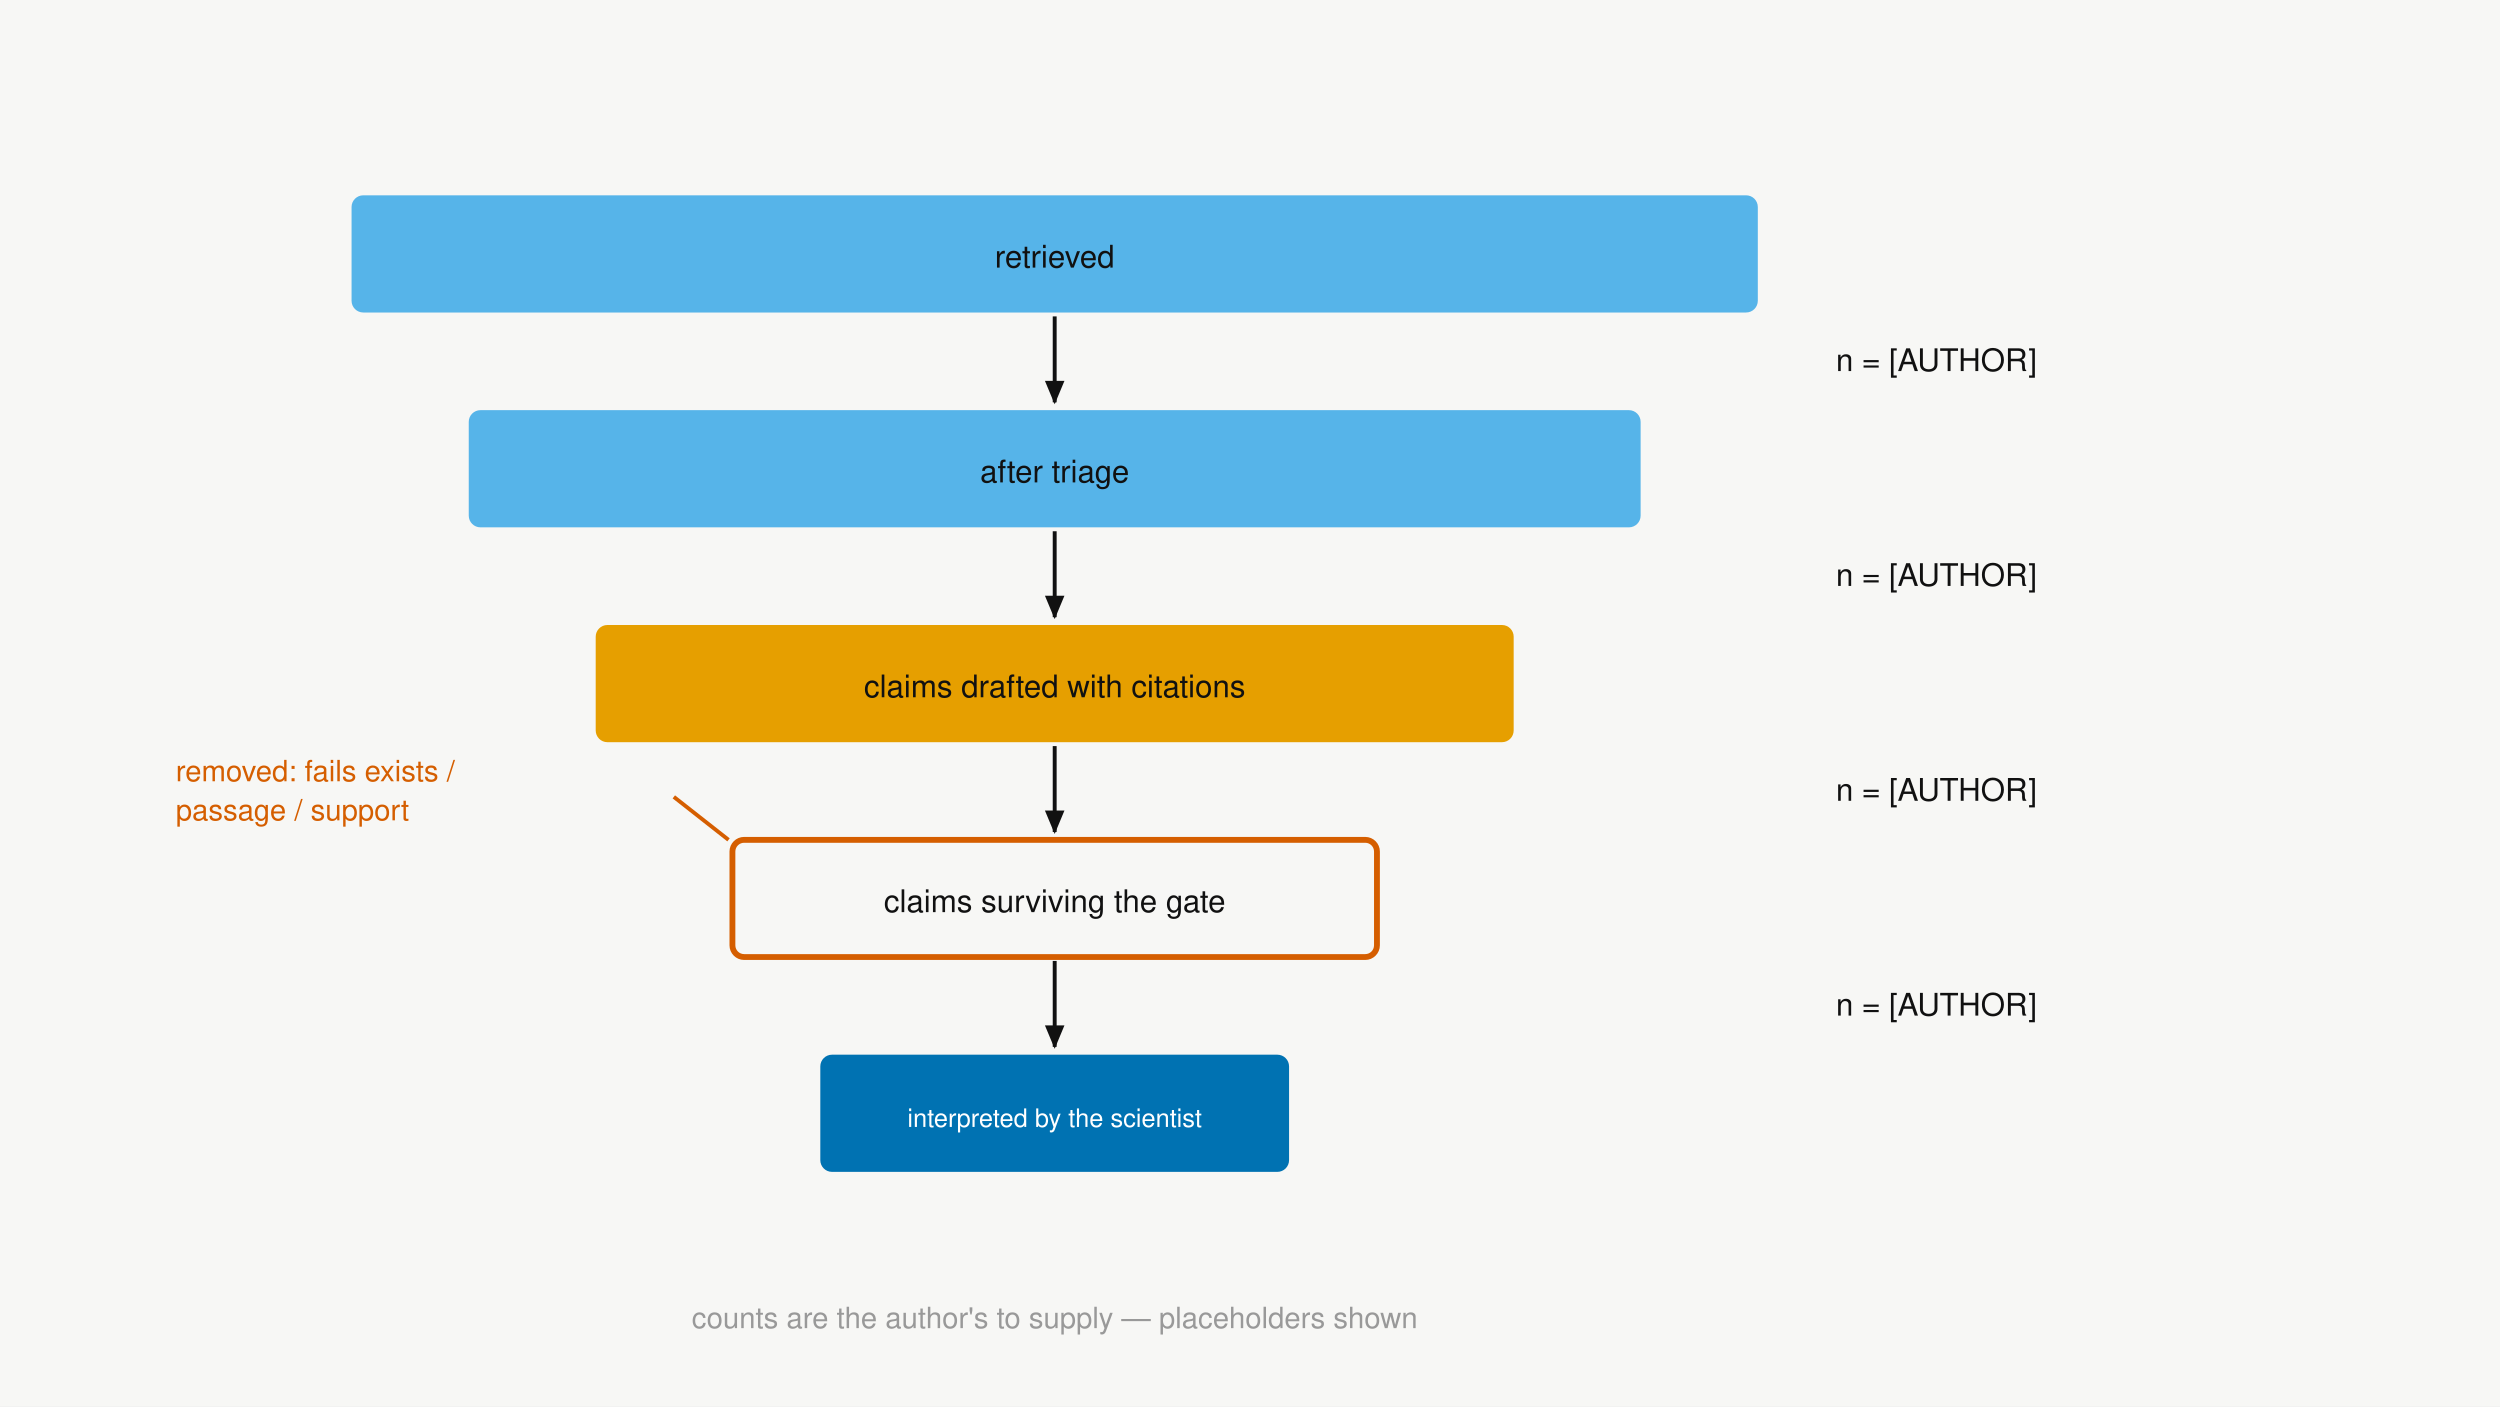
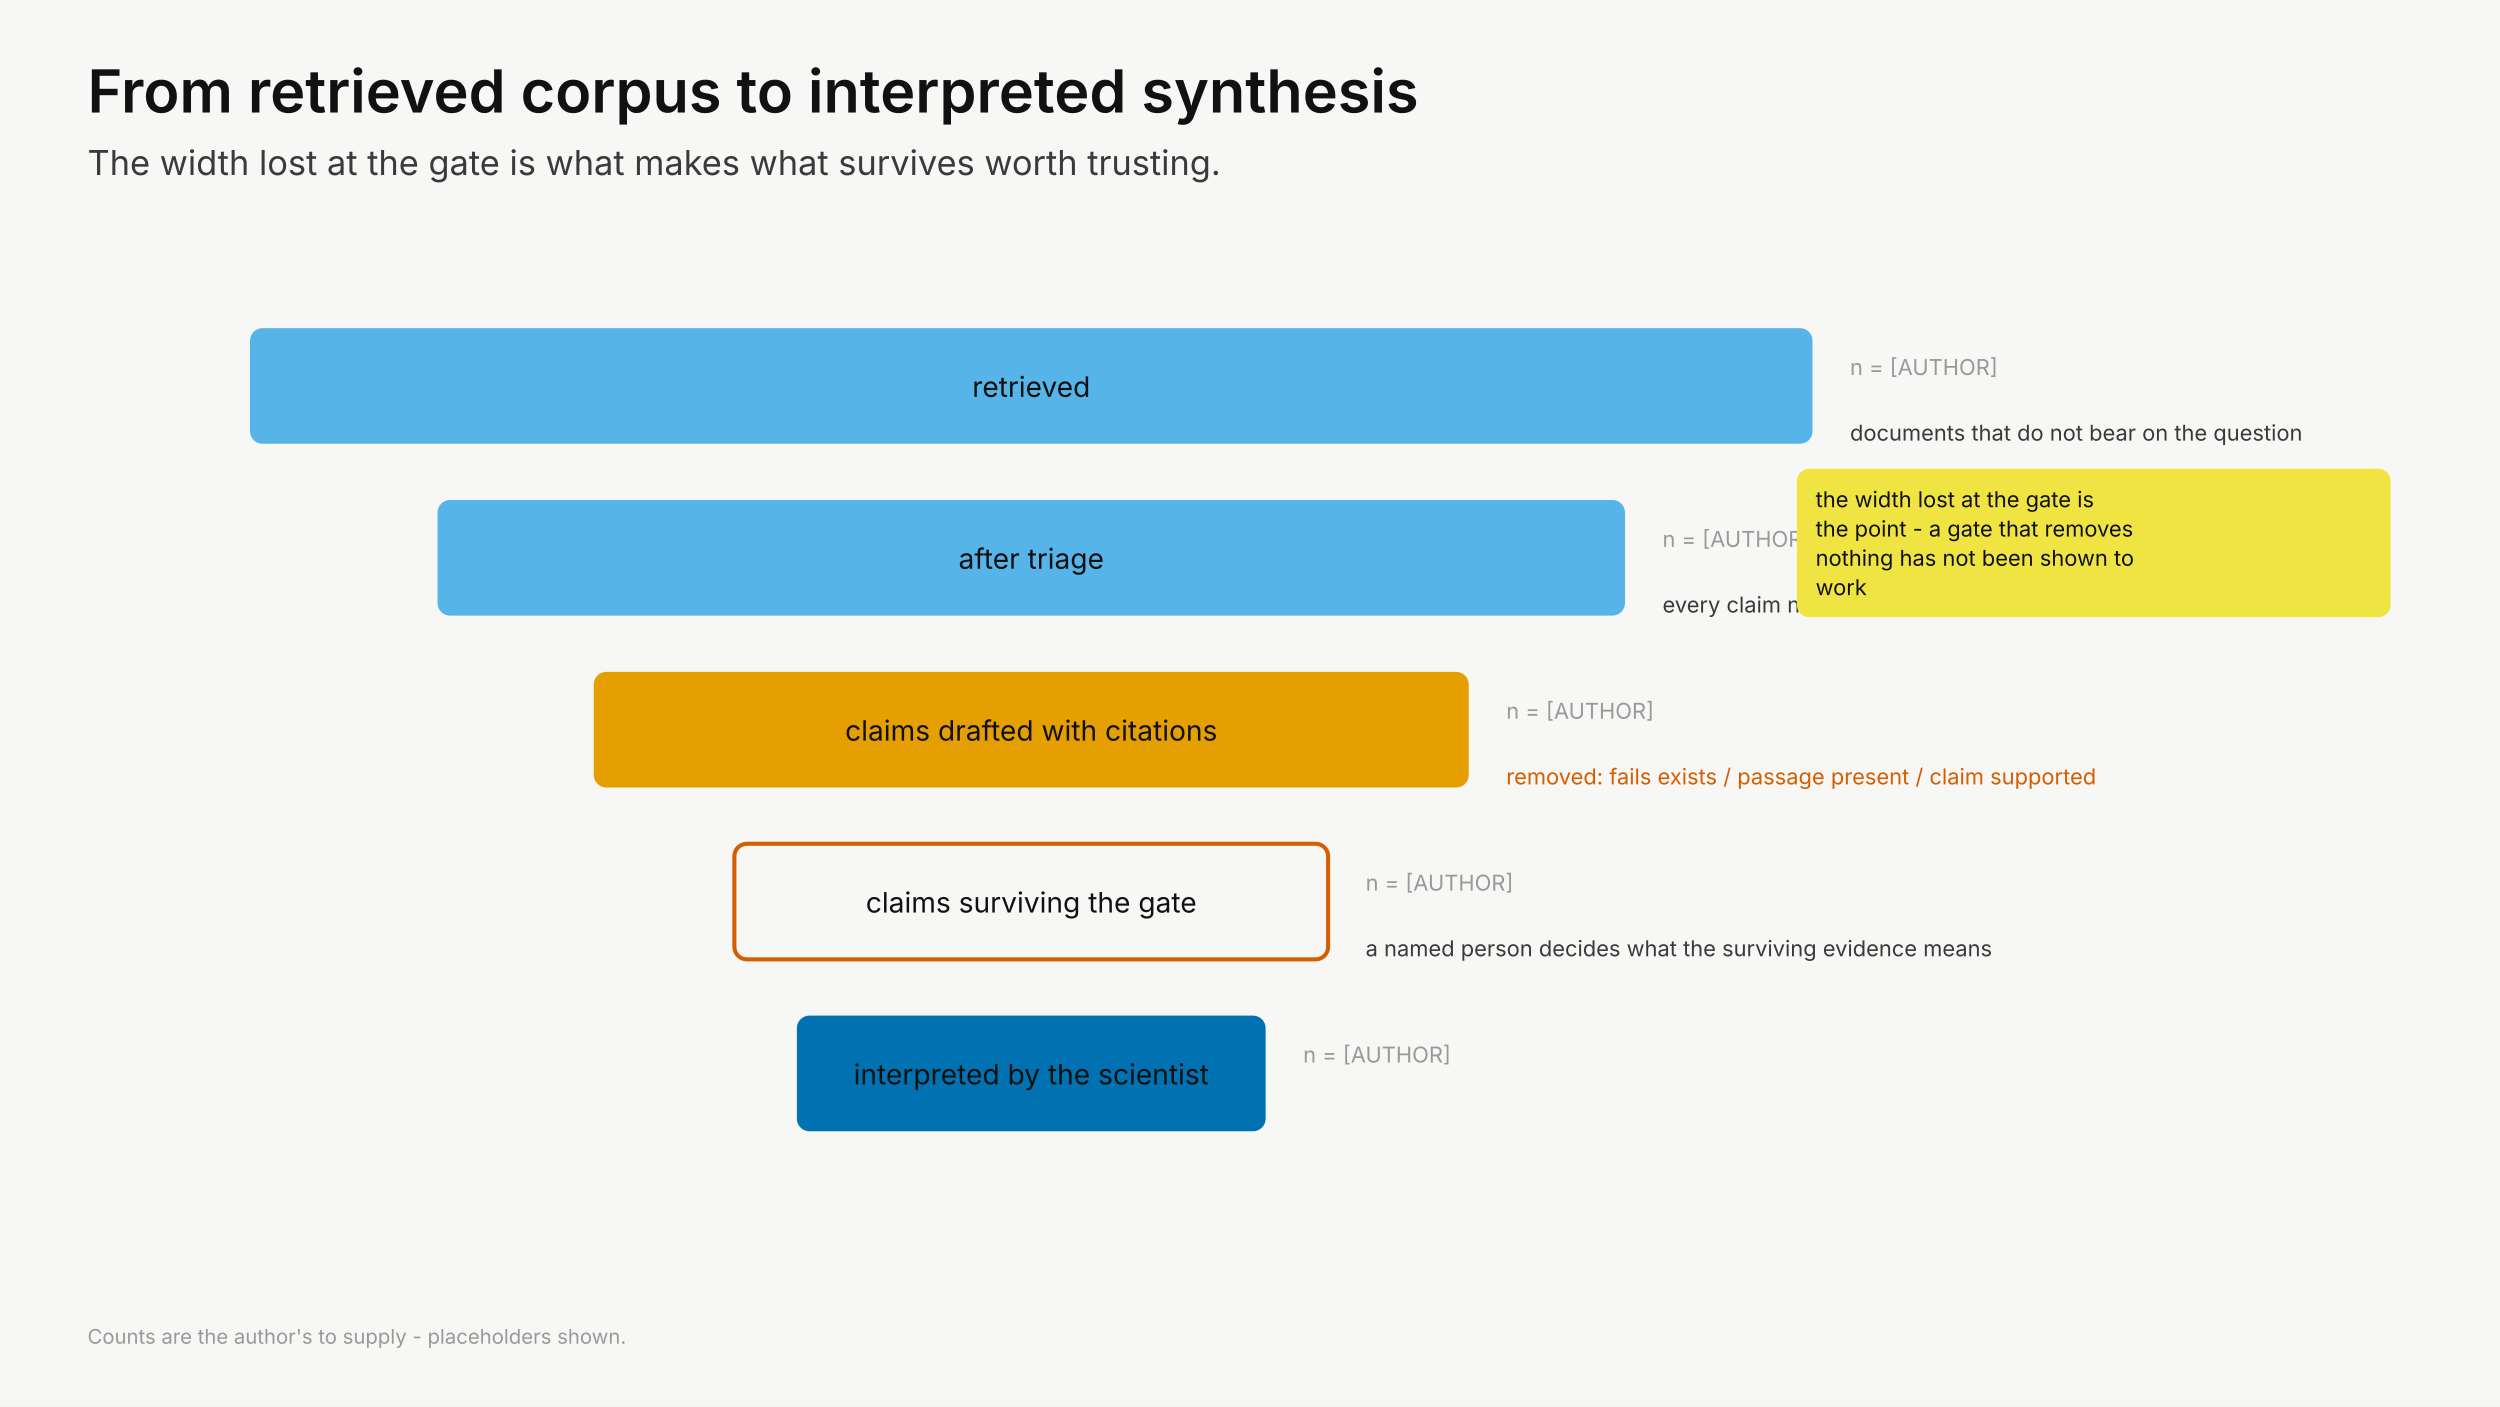
- <svg xmlns="http://www.w3.org/2000/svg" width="1280" height="720" viewBox="0 0 1280 720" font-family="Helvetica, Arial, sans-serif">
+ <svg xmlns="http://www.w3.org/2000/svg" width="1600" height="900" viewBox="0 0 1600 900" role="img">
  <defs>
-     <marker id="ah" markerWidth="12" markerHeight="10" refX="11" refY="5" orient="auto" markerUnits="userSpaceOnUse">
-       <path d="M0,0 L12,5 L0,10 Z" fill="#111111" />
+     <marker id="ah53" viewBox="0 0 10 10" refX="9" refY="5" markerWidth="6.5" markerHeight="6.5" orient="auto-start-reverse">
+       <path d="M0,0 L10,5 L0,10 z" fill="#111111" />
    </marker>
  </defs>
-   <rect width="1280" height="720" fill="#F7F7F5" />
-   <rect x="180" y="100" width="720" height="60" rx="6" fill="#56B4E9" />
-   <text x="540" y="137" font-size="16" fill="#111111" text-anchor="middle">retrieved</text>
-   <rect x="240" y="210" width="600" height="60" rx="6" fill="#56B4E9" />
-   <text x="540" y="247" font-size="16" fill="#111111" text-anchor="middle">after triage</text>
-   <rect x="305" y="320" width="470" height="60" rx="6" fill="#E69F00" />
-   <text x="540" y="357" font-size="16" fill="#111111" text-anchor="middle">claims drafted with citations</text>
-   <rect x="375" y="430" width="330" height="60" rx="6" fill="none" stroke="#D55E00" stroke-width="3" />
-   <text x="540" y="467" font-size="16" fill="#111111" text-anchor="middle">claims surviving the gate</text>
-   <rect x="420" y="540" width="240" height="60" rx="6" fill="#0072B2" />
-   <text x="540" y="577" font-size="13" fill="#FFFFFF" text-anchor="middle">interpreted by the scientist</text>
-   <g stroke="#111111" stroke-width="2">
-     <line x1="540" y1="162" x2="540" y2="206" marker-end="url(#ah)" />
-     <line x1="540" y1="272" x2="540" y2="316" marker-end="url(#ah)" />
-     <line x1="540" y1="382" x2="540" y2="426" marker-end="url(#ah)" />
-     <line x1="540" y1="492" x2="540" y2="536" marker-end="url(#ah)" />
-   </g>
-   <g font-size="16" fill="#111111">
-     <text x="940" y="190">n = [AUTHOR]</text>
-     <text x="940" y="300">n = [AUTHOR]</text>
-     <text x="940" y="410">n = [AUTHOR]</text>
-     <text x="940" y="520">n = [AUTHOR]</text>
-   </g>
-   <line x1="345" y1="408" x2="373" y2="430" stroke="#D55E00" stroke-width="2" />
-   <text x="90" y="400" font-size="15" fill="#D55E00">removed: fails exists /</text>
-   <text x="90" y="420" font-size="15" fill="#D55E00">passage / support</text>
-   <text x="540" y="680" font-size="15" fill="#999999" text-anchor="middle">counts are the author's to supply — placeholders shown</text>
+   <rect width="1600" height="900" fill="#F7F7F5" />
+   <text x="56.0" y="72.0" font-family="Inter, 'Helvetica Neue', Helvetica, Arial, sans-serif" font-size="38" fill="#111111" font-weight="600" text-anchor="start">From retrieved corpus to interpreted synthesis</text>
+   <text x="56.0" y="112.0" font-family="Inter, 'Helvetica Neue', Helvetica, Arial, sans-serif" font-size="22" fill="#3A3A3A" font-weight="400" text-anchor="start">The width lost at the gate is what makes what survives worth trusting.</text>
+   <rect x="160.0" y="210.0" width="1000.0" height="74.0" rx="8" fill="#56B4E9" stroke="none" />
+   <text x="660.0" y="254.0" font-family="Inter, 'Helvetica Neue', Helvetica, Arial, sans-serif" font-size="18" fill="#111111" font-weight="400" text-anchor="middle">retrieved</text>
+   <text x="1184.0" y="240.0" font-family="Inter, 'Helvetica Neue', Helvetica, Arial, sans-serif" font-size="14" fill="#999999" font-weight="400" text-anchor="start">n = [AUTHOR]</text>
+   <text x="1184.0" y="282.0" font-family="Inter, 'Helvetica Neue', Helvetica, Arial, sans-serif" font-size="14" fill="#3A3A3A" font-weight="400" text-anchor="start">documents that do not bear on the question</text>
+   <rect x="280.0" y="320.0" width="760.0" height="74.0" rx="8" fill="#56B4E9" stroke="none" />
+   <text x="660.0" y="364.0" font-family="Inter, 'Helvetica Neue', Helvetica, Arial, sans-serif" font-size="18" fill="#111111" font-weight="400" text-anchor="middle">after triage</text>
+   <text x="1064.0" y="350.0" font-family="Inter, 'Helvetica Neue', Helvetica, Arial, sans-serif" font-size="14" fill="#999999" font-weight="400" text-anchor="start">n = [AUTHOR]</text>
+   <text x="1064.0" y="392.0" font-family="Inter, 'Helvetica Neue', Helvetica, Arial, sans-serif" font-size="14" fill="#3A3A3A" font-weight="400" text-anchor="start">every claim now carries a citation into the corpus</text>
+   <rect x="380.0" y="430.0" width="560.0" height="74.0" rx="8" fill="#E69F00" stroke="none" />
+   <text x="660.0" y="474.0" font-family="Inter, 'Helvetica Neue', Helvetica, Arial, sans-serif" font-size="18" fill="#111111" font-weight="400" text-anchor="middle">claims drafted with citations</text>
+   <text x="964.0" y="460.0" font-family="Inter, 'Helvetica Neue', Helvetica, Arial, sans-serif" font-size="14" fill="#999999" font-weight="400" text-anchor="start">n = [AUTHOR]</text>
+   <text x="964.0" y="502.0" font-family="Inter, 'Helvetica Neue', Helvetica, Arial, sans-serif" font-size="14" fill="#D55E00" font-weight="400" text-anchor="start">removed: fails exists / passage present / claim supported</text>
+   <rect x="470.0" y="540.0" width="380.0" height="74.0" rx="8" fill="none" stroke="#D55E00" stroke-width="2.6" />
+   <text x="660.0" y="584.0" font-family="Inter, 'Helvetica Neue', Helvetica, Arial, sans-serif" font-size="18" fill="#111111" font-weight="400" text-anchor="middle">claims surviving the gate</text>
+   <text x="874.0" y="570.0" font-family="Inter, 'Helvetica Neue', Helvetica, Arial, sans-serif" font-size="14" fill="#999999" font-weight="400" text-anchor="start">n = [AUTHOR]</text>
+   <text x="874.0" y="612.0" font-family="Inter, 'Helvetica Neue', Helvetica, Arial, sans-serif" font-size="14" fill="#3A3A3A" font-weight="400" text-anchor="start">a named person decides what the surviving evidence means</text>
+   <rect x="510.0" y="650.0" width="300.0" height="74.0" rx="8" fill="#0072B2" stroke="none" />
+   <text x="660.0" y="694.0" font-family="Inter, 'Helvetica Neue', Helvetica, Arial, sans-serif" font-size="18" fill="#111111" font-weight="400" text-anchor="middle">interpreted by the scientist</text>
+   <text x="834.0" y="680.0" font-family="Inter, 'Helvetica Neue', Helvetica, Arial, sans-serif" font-size="14" fill="#999999" font-weight="400" text-anchor="start">n = [AUTHOR]</text>
+   <rect x="1150.0" y="300.0" width="380.0" height="95.0" rx="8" fill="#F0E442" stroke="none" />
+   <text x="1162.0" y="324.6" font-family="Inter, 'Helvetica Neue', Helvetica, Arial, sans-serif" font-size="14" fill="#111111" font-weight="400" text-anchor="start">the width lost at the gate is</text>
+   <text x="1162.0" y="343.4" font-family="Inter, 'Helvetica Neue', Helvetica, Arial, sans-serif" font-size="14" fill="#111111" font-weight="400" text-anchor="start">the point - a gate that removes</text>
+   <text x="1162.0" y="362.1" font-family="Inter, 'Helvetica Neue', Helvetica, Arial, sans-serif" font-size="14" fill="#111111" font-weight="400" text-anchor="start">nothing has not been shown to</text>
+   <text x="1162.0" y="380.9" font-family="Inter, 'Helvetica Neue', Helvetica, Arial, sans-serif" font-size="14" fill="#111111" font-weight="400" text-anchor="start">work</text>
+   <text x="56.0" y="860.0" font-family="Inter, 'Helvetica Neue', Helvetica, Arial, sans-serif" font-size="13" fill="#999999" font-weight="400" text-anchor="start">Counts are the author's to supply - placeholders shown.</text>
</svg>
